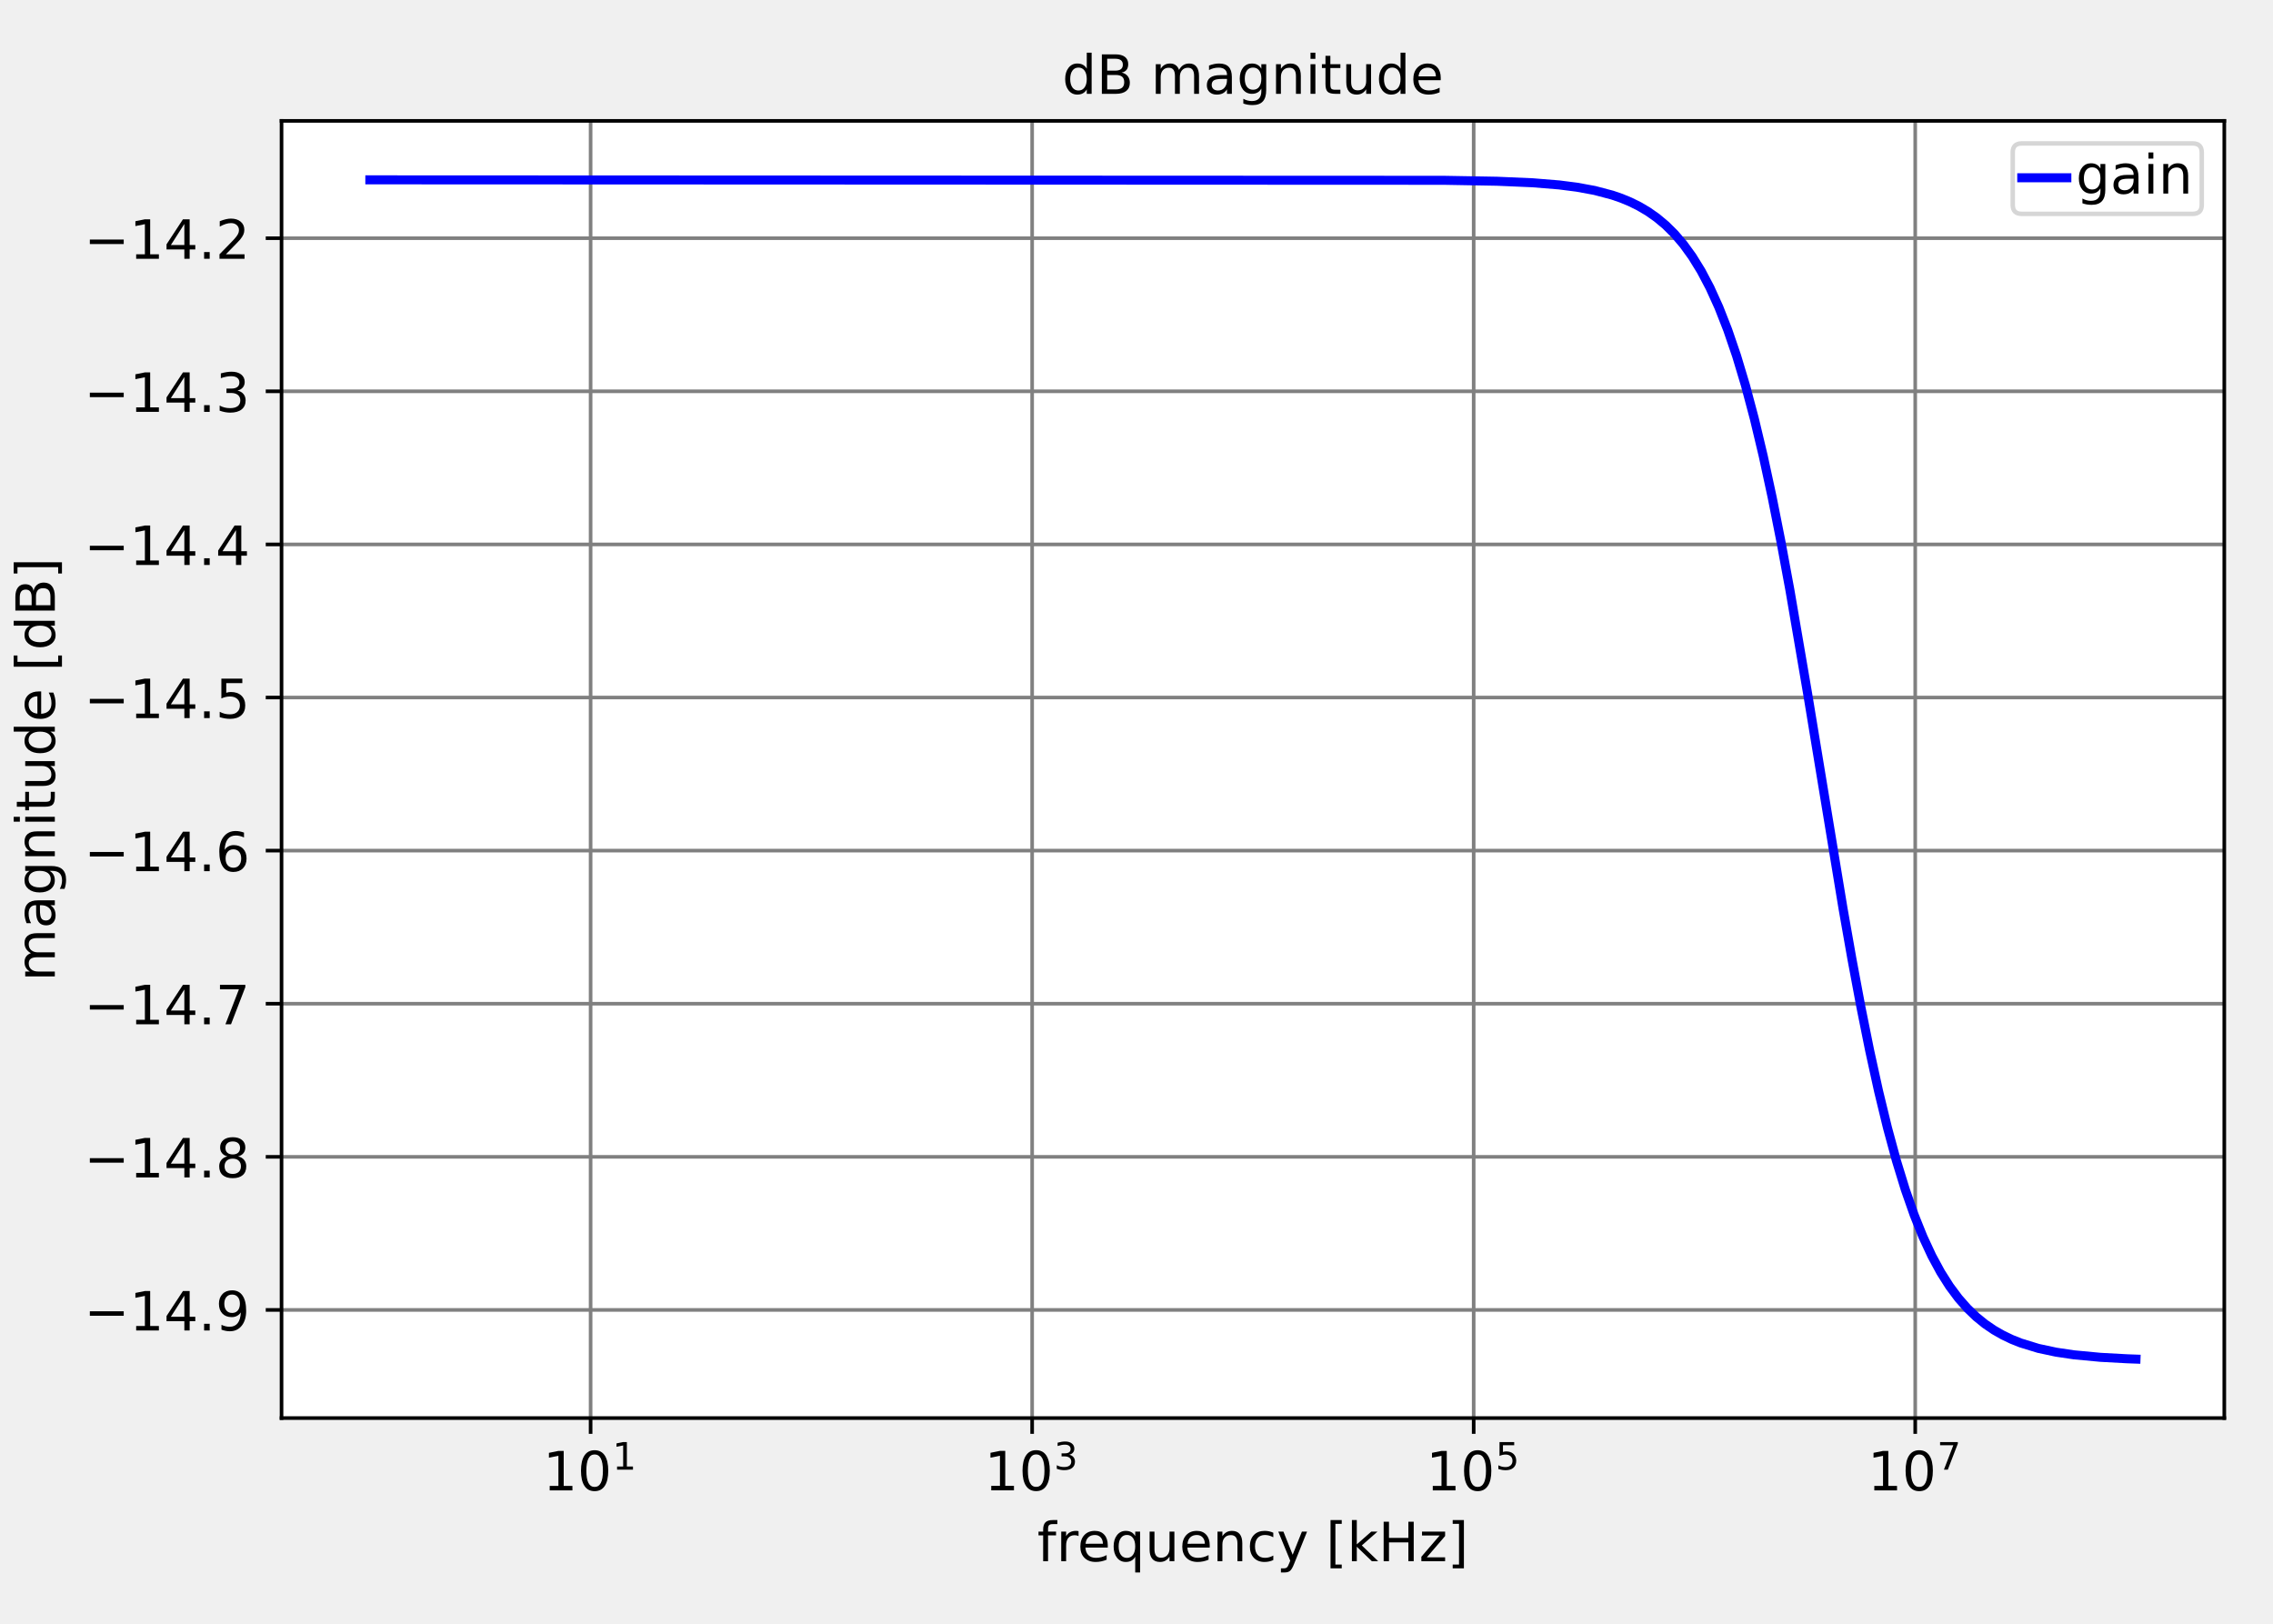
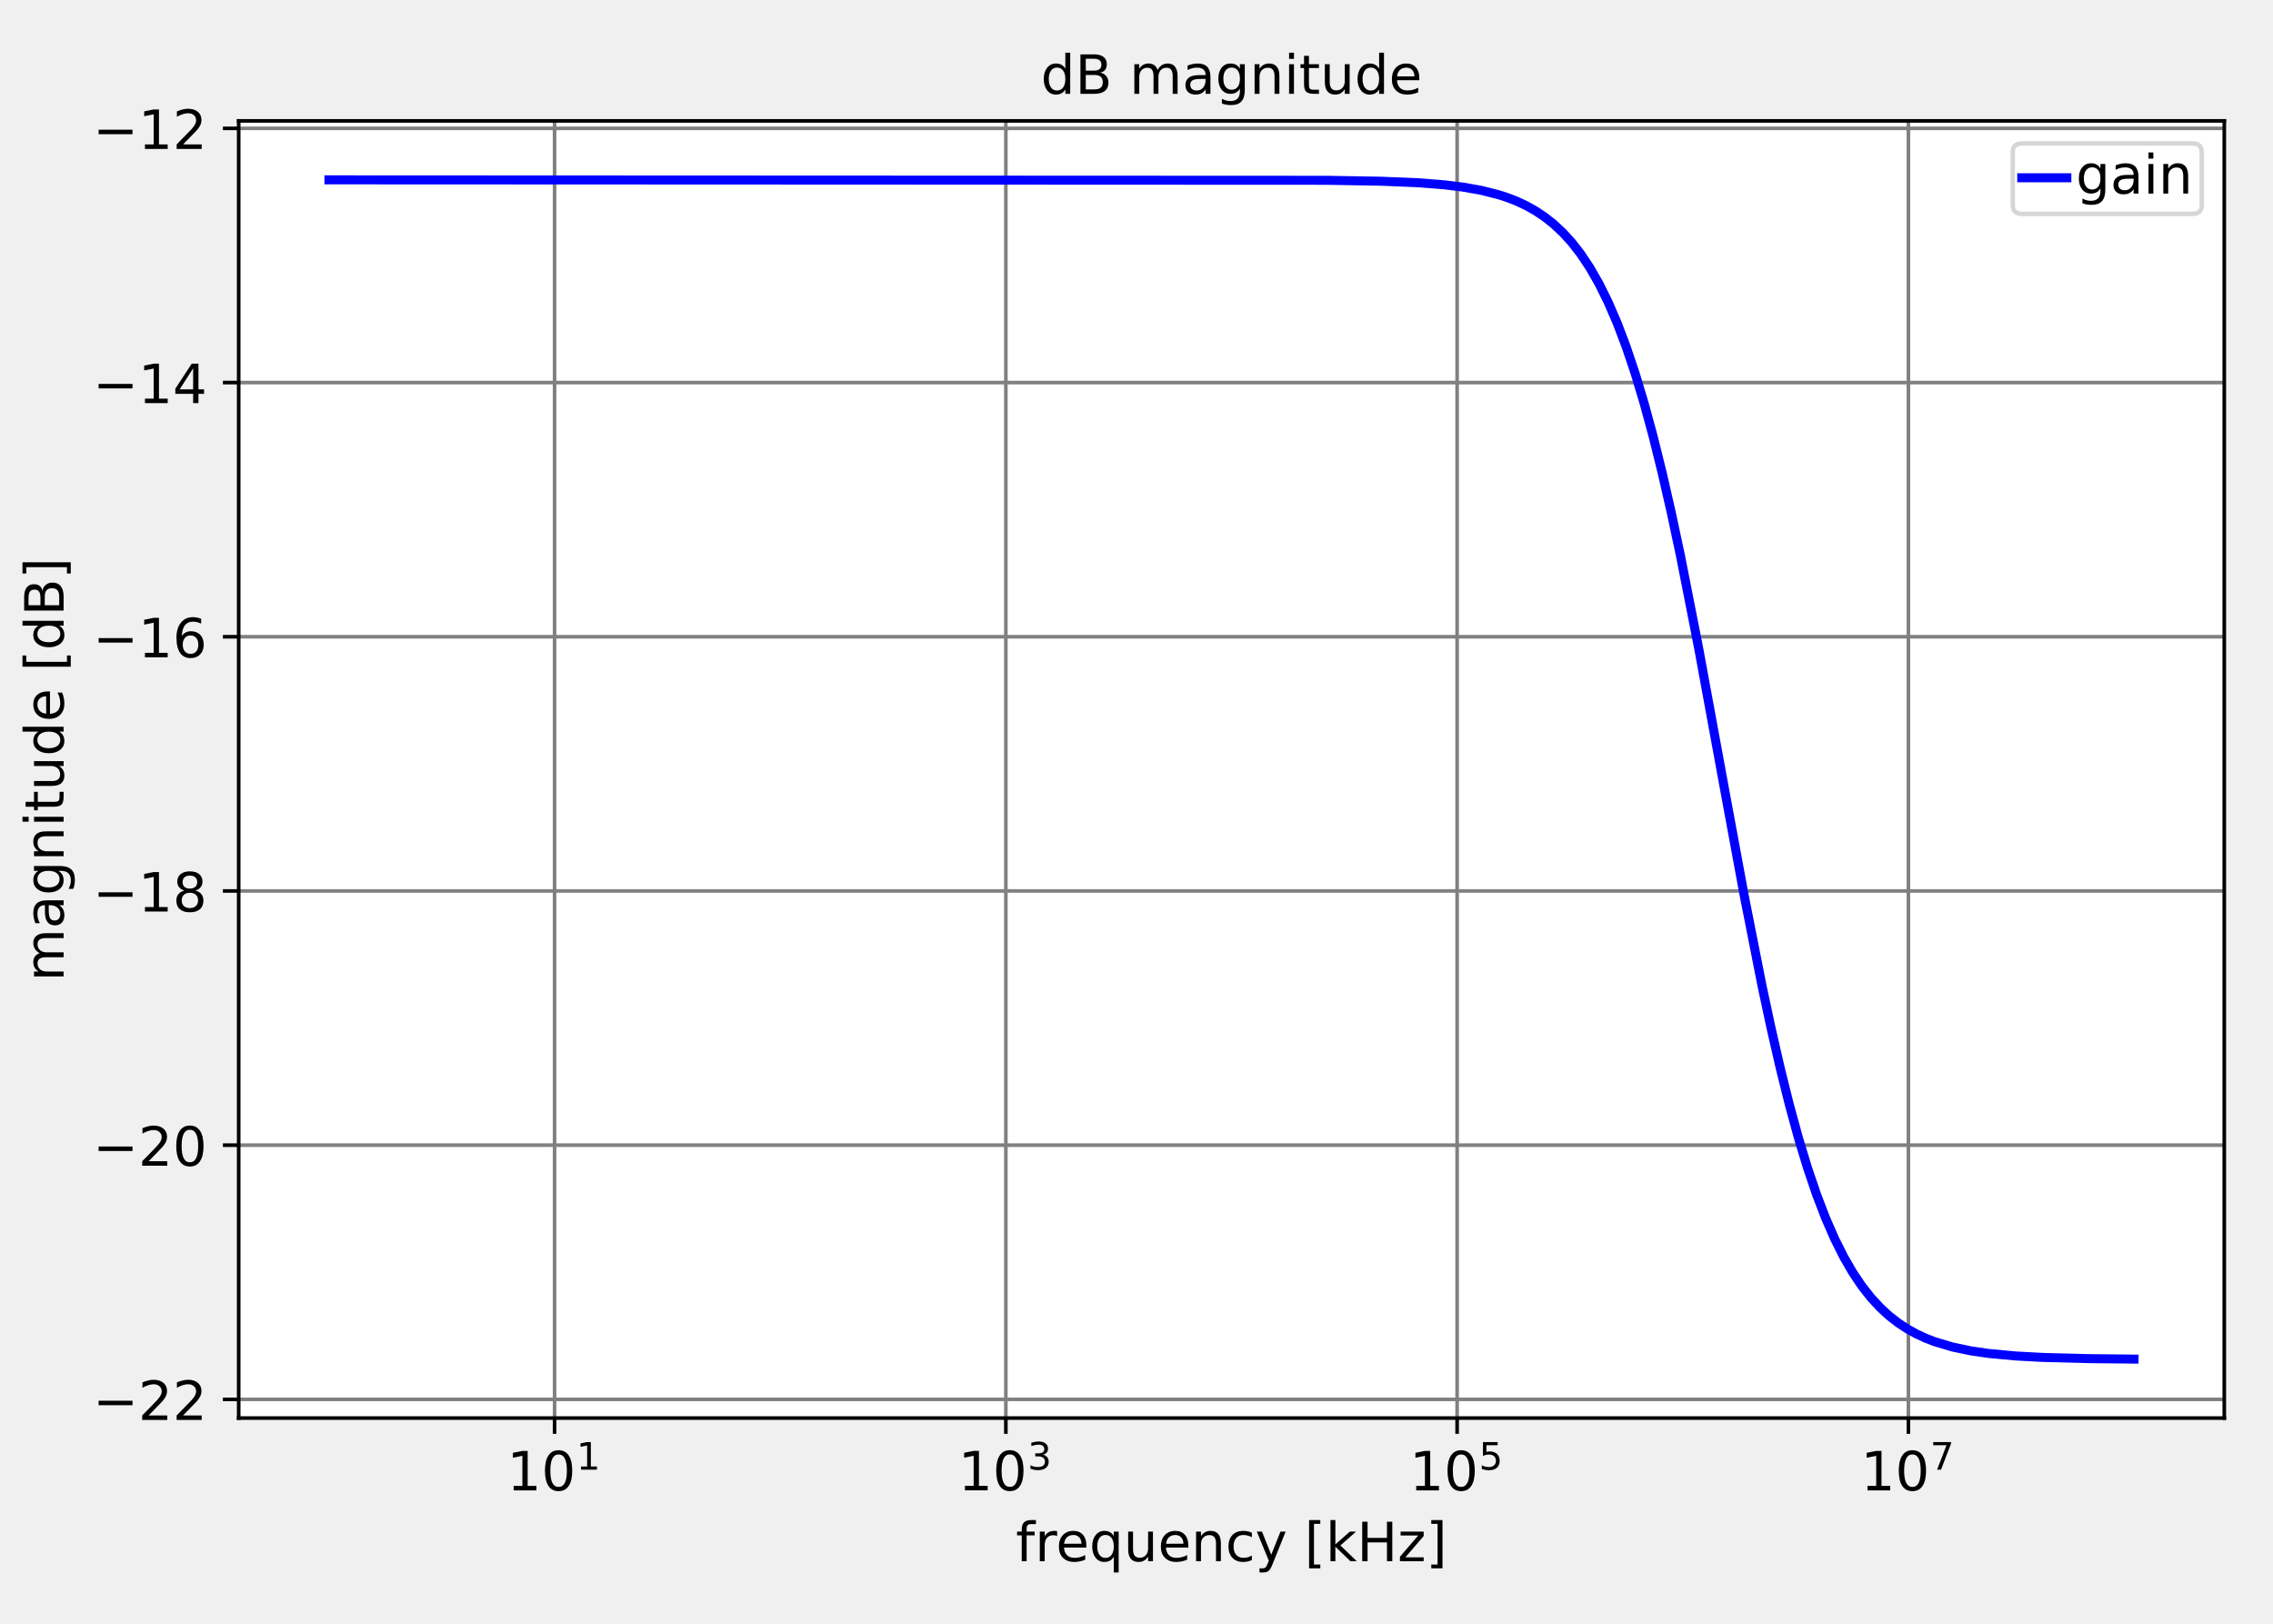
<svg xmlns="http://www.w3.org/2000/svg" xmlns:xlink="http://www.w3.org/1999/xlink" height="360pt" version="1.1" viewBox="0 0 504 360" width="504pt">
  <defs>
    <style type="text/css">*{stroke-linecap:butt;stroke-linejoin:round;}</style>
  </defs>
  <g id="figure_1">
    <g id="patch_1">
      <path d="M 0 360  L 504 360  L 504 0  L 0 0  z " style="fill:none;" />
    </g>
    <g id="axes_1">
      <g id="patch_2">
-         <path d="M 62.425 314.4  L 493.2 314.4  L 493.2 26.8  L 62.425 26.8  z " style="fill:#ffffff;" />
+         <path d="M 52.925 314.4  L 493.2 314.4  L 493.2 26.8  L 52.925 26.8  z " style="fill:#ffffff;" />
      </g>
      <g id="matplotlib.axis_1">
        <g id="xtick_1">
          <g id="line2d_1">
-             <path clip-path="url(#p00d37c9dab)" d="M 130.957 314.4  L 130.957 26.8  " style="fill:none;stroke:#808080;stroke-linecap:square;stroke-width:0.8;" />
+             <path clip-path="url(#pfba9783d07)" d="M 122.969 314.4  L 122.969 26.8  " style="fill:none;stroke:#808080;stroke-linecap:square;stroke-width:0.8;" />
          </g>
          <g id="line2d_2">
            <defs>
-               <path d="M 0 0  L 0 3.5  " id="m115a43b7ac" style="stroke:#000000;stroke-width:0.8;" />
+               <path d="M 0 0  L 0 3.5  " id="m55812a437e" style="stroke:#000000;stroke-width:0.8;" />
            </defs>
            <g>
-               <use style="stroke:#000000;stroke-width:0.8;" x="130.957" xlink:href="#m115a43b7ac" y="314.4" />
+               <use style="stroke:#000000;stroke-width:0.8;" x="122.969" xlink:href="#m55812a437e" y="314.4" />
            </g>
          </g>
          <g id="text_1">
-             <g transform="translate(120.3974 330.5181)scale(0.12 -0.12)">
+             <g transform="translate(112.4087 330.5181)scale(0.12 -0.12)">
              <defs>
                <path d="M 12.406 8.297  L 28.516 8.297  L 28.516 63.922  L 10.984 60.406  L 10.984 69.391  L 28.422 72.906  L 38.281 72.906  L 38.281 8.297  L 54.391 8.297  L 54.391 0  L 12.406 0  z " id="DejaVuSans-49" />
                <path d="M 31.781 66.406  Q 24.172 66.406 20.328 58.906  Q 16.5 51.422 16.5 36.375  Q 16.5 21.391 20.328 13.891  Q 24.172 6.391 31.781 6.391  Q 39.453 6.391 43.281 13.891  Q 47.125 21.391 47.125 36.375  Q 47.125 51.422 43.281 58.906  Q 39.453 66.406 31.781 66.406  z M 31.781 74.219  Q 44.047 74.219 50.516 64.516  Q 56.984 54.828 56.984 36.375  Q 56.984 17.969 50.516 8.266  Q 44.047 -1.422 31.781 -1.422  Q 19.531 -1.422 13.062 8.266  Q 6.594 17.969 6.594 36.375  Q 6.594 54.828 13.062 64.516  Q 19.531 74.219 31.781 74.219  z " id="DejaVuSans-48" />
              </defs>
              <use transform="translate(0 0.684375)" xlink:href="#DejaVuSans-49" />
              <use transform="translate(63.62305 0.684375)" xlink:href="#DejaVuSans-48" />
              <use transform="translate(128.2031 38.96563)scale(0.7)" xlink:href="#DejaVuSans-49" />
            </g>
          </g>
        </g>
        <g id="xtick_2">
          <g id="line2d_3">
-             <path clip-path="url(#p00d37c9dab)" d="M 228.861 314.4  L 228.861 26.8  " style="fill:none;stroke:#808080;stroke-linecap:square;stroke-width:0.8;" />
+             <path clip-path="url(#pfba9783d07)" d="M 223.031 314.4  L 223.031 26.8  " style="fill:none;stroke:#808080;stroke-linecap:square;stroke-width:0.8;" />
          </g>
          <g id="line2d_4">
            <g>
-               <use style="stroke:#000000;stroke-width:0.8;" x="228.861" xlink:href="#m115a43b7ac" y="314.4" />
+               <use style="stroke:#000000;stroke-width:0.8;" x="223.031" xlink:href="#m55812a437e" y="314.4" />
            </g>
          </g>
          <g id="text_2">
-             <g transform="translate(218.3008 330.5181)scale(0.12 -0.12)">
+             <g transform="translate(212.4712 330.5181)scale(0.12 -0.12)">
              <defs>
                <path d="M 40.578 39.312  Q 47.656 37.797 51.625 33  Q 55.609 28.219 55.609 21.188  Q 55.609 10.406 48.188 4.484  Q 40.766 -1.422 27.094 -1.422  Q 22.516 -1.422 17.656 -0.516  Q 12.797 0.391 7.625 2.203  L 7.625 11.719  Q 11.719 9.328 16.594 8.109  Q 21.484 6.891 26.812 6.891  Q 36.078 6.891 40.938 10.547  Q 45.797 14.203 45.797 21.188  Q 45.797 27.641 41.281 31.266  Q 36.766 34.906 28.719 34.906  L 20.219 34.906  L 20.219 43.016  L 29.109 43.016  Q 36.375 43.016 40.234 45.922  Q 44.094 48.828 44.094 54.297  Q 44.094 59.906 40.109 62.906  Q 36.141 65.922 28.719 65.922  Q 24.656 65.922 20.016 65.031  Q 15.375 64.156 9.812 62.312  L 9.812 71.094  Q 15.438 72.656 20.344 73.438  Q 25.25 74.219 29.594 74.219  Q 40.828 74.219 47.359 69.109  Q 53.906 64.016 53.906 55.328  Q 53.906 49.266 50.438 45.094  Q 46.969 40.922 40.578 39.312  z " id="DejaVuSans-51" />
              </defs>
              <use transform="translate(0 0.765625)" xlink:href="#DejaVuSans-49" />
              <use transform="translate(63.62305 0.765625)" xlink:href="#DejaVuSans-48" />
              <use transform="translate(128.2031 39.04688)scale(0.7)" xlink:href="#DejaVuSans-51" />
            </g>
          </g>
        </g>
        <g id="xtick_3">
          <g id="line2d_5">
-             <path clip-path="url(#p00d37c9dab)" d="M 326.764 314.4  L 326.764 26.8  " style="fill:none;stroke:#808080;stroke-linecap:square;stroke-width:0.8;" />
+             <path clip-path="url(#pfba9783d07)" d="M 323.094 314.4  L 323.094 26.8  " style="fill:none;stroke:#808080;stroke-linecap:square;stroke-width:0.8;" />
          </g>
          <g id="line2d_6">
            <g>
-               <use style="stroke:#000000;stroke-width:0.8;" x="326.764" xlink:href="#m115a43b7ac" y="314.4" />
+               <use style="stroke:#000000;stroke-width:0.8;" x="323.094" xlink:href="#m55812a437e" y="314.4" />
            </g>
          </g>
          <g id="text_3">
-             <g transform="translate(316.2042 330.5181)scale(0.12 -0.12)">
+             <g transform="translate(312.5337 330.5181)scale(0.12 -0.12)">
              <defs>
                <path d="M 10.797 72.906  L 49.516 72.906  L 49.516 64.594  L 19.828 64.594  L 19.828 46.734  Q 21.969 47.469 24.109 47.828  Q 26.266 48.188 28.422 48.188  Q 40.625 48.188 47.75 41.5  Q 54.891 34.812 54.891 23.391  Q 54.891 11.625 47.562 5.094  Q 40.234 -1.422 26.906 -1.422  Q 22.312 -1.422 17.547 -0.641  Q 12.797 0.141 7.719 1.703  L 7.719 11.625  Q 12.109 9.234 16.797 8.062  Q 21.484 6.891 26.703 6.891  Q 35.156 6.891 40.078 11.328  Q 45.016 15.766 45.016 23.391  Q 45.016 31 40.078 35.438  Q 35.156 39.891 26.703 39.891  Q 22.75 39.891 18.812 39.016  Q 14.891 38.141 10.797 36.281  z " id="DejaVuSans-53" />
              </defs>
              <use transform="translate(0 0.684375)" xlink:href="#DejaVuSans-49" />
              <use transform="translate(63.62305 0.684375)" xlink:href="#DejaVuSans-48" />
              <use transform="translate(128.2031 38.96563)scale(0.7)" xlink:href="#DejaVuSans-53" />
            </g>
          </g>
        </g>
        <g id="xtick_4">
          <g id="line2d_7">
-             <path clip-path="url(#p00d37c9dab)" d="M 424.668 314.4  L 424.668 26.8  " style="fill:none;stroke:#808080;stroke-linecap:square;stroke-width:0.8;" />
+             <path clip-path="url(#pfba9783d07)" d="M 423.156 314.4  L 423.156 26.8  " style="fill:none;stroke:#808080;stroke-linecap:square;stroke-width:0.8;" />
          </g>
          <g id="line2d_8">
            <g>
-               <use style="stroke:#000000;stroke-width:0.8;" x="424.668" xlink:href="#m115a43b7ac" y="314.4" />
+               <use style="stroke:#000000;stroke-width:0.8;" x="423.156" xlink:href="#m55812a437e" y="314.4" />
            </g>
          </g>
          <g id="text_4">
-             <g transform="translate(414.1076 330.5181)scale(0.12 -0.12)">
+             <g transform="translate(412.5962 330.5181)scale(0.12 -0.12)">
              <defs>
                <path d="M 8.203 72.906  L 55.078 72.906  L 55.078 68.703  L 28.609 0  L 18.312 0  L 43.219 64.594  L 8.203 64.594  z " id="DejaVuSans-55" />
              </defs>
              <use transform="translate(0 0.684375)" xlink:href="#DejaVuSans-49" />
              <use transform="translate(63.62305 0.684375)" xlink:href="#DejaVuSans-48" />
              <use transform="translate(128.2031 38.96563)scale(0.7)" xlink:href="#DejaVuSans-55" />
            </g>
          </g>
        </g>
        <g id="text_5">
-           <g transform="translate(229.9963 346.1319)scale(0.12 -0.12)">
+           <g transform="translate(225.2463 346.1319)scale(0.12 -0.12)">
            <defs>
              <path d="M 37.109 75.984  L 37.109 68.5  L 28.516 68.5  Q 23.688 68.5 21.797 66.547  Q 19.922 64.594 19.922 59.516  L 19.922 54.688  L 34.719 54.688  L 34.719 47.703  L 19.922 47.703  L 19.922 0  L 10.891 0  L 10.891 47.703  L 2.297 47.703  L 2.297 54.688  L 10.891 54.688  L 10.891 58.5  Q 10.891 67.625 15.141 71.797  Q 19.391 75.984 28.609 75.984  z " id="DejaVuSans-102" />
              <path d="M 41.109 46.297  Q 39.594 47.172 37.812 47.578  Q 36.031 48 33.891 48  Q 26.266 48 22.188 43.047  Q 18.109 38.094 18.109 28.812  L 18.109 0  L 9.078 0  L 9.078 54.688  L 18.109 54.688  L 18.109 46.188  Q 20.953 51.172 25.484 53.578  Q 30.031 56 36.531 56  Q 37.453 56 38.578 55.875  Q 39.703 55.766 41.062 55.516  z " id="DejaVuSans-114" />
              <path d="M 56.203 29.594  L 56.203 25.203  L 14.891 25.203  Q 15.484 15.922 20.484 11.062  Q 25.484 6.203 34.422 6.203  Q 39.594 6.203 44.453 7.469  Q 49.312 8.734 54.109 11.281  L 54.109 2.781  Q 49.266 0.734 44.188 -0.344  Q 39.109 -1.422 33.891 -1.422  Q 20.797 -1.422 13.156 6.188  Q 5.516 13.812 5.516 26.812  Q 5.516 40.234 12.766 48.109  Q 20.016 56 32.328 56  Q 43.359 56 49.781 48.891  Q 56.203 41.797 56.203 29.594  z M 47.219 32.234  Q 47.125 39.594 43.094 43.984  Q 39.062 48.391 32.422 48.391  Q 24.906 48.391 20.391 44.141  Q 15.875 39.891 15.188 32.172  z " id="DejaVuSans-101" />
              <path d="M 14.797 27.297  Q 14.797 17.391 18.875 11.75  Q 22.953 6.109 30.078 6.109  Q 37.203 6.109 41.297 11.75  Q 45.406 17.391 45.406 27.297  Q 45.406 37.203 41.297 42.844  Q 37.203 48.484 30.078 48.484  Q 22.953 48.484 18.875 42.844  Q 14.797 37.203 14.797 27.297  z M 45.406 8.203  Q 42.578 3.328 38.25 0.953  Q 33.938 -1.422 27.875 -1.422  Q 17.969 -1.422 11.734 6.484  Q 5.516 14.406 5.516 27.297  Q 5.516 40.188 11.734 48.094  Q 17.969 56 27.875 56  Q 33.938 56 38.25 53.625  Q 42.578 51.266 45.406 46.391  L 45.406 54.688  L 54.391 54.688  L 54.391 -20.797  L 45.406 -20.797  z " id="DejaVuSans-113" />
              <path d="M 8.5 21.578  L 8.5 54.688  L 17.484 54.688  L 17.484 21.922  Q 17.484 14.156 20.5 10.266  Q 23.531 6.391 29.594 6.391  Q 36.859 6.391 41.078 11.031  Q 45.312 15.672 45.312 23.688  L 45.312 54.688  L 54.297 54.688  L 54.297 0  L 45.312 0  L 45.312 8.406  Q 42.047 3.422 37.719 1  Q 33.406 -1.422 27.688 -1.422  Q 18.266 -1.422 13.375 4.438  Q 8.5 10.297 8.5 21.578  z M 31.109 56  z " id="DejaVuSans-117" />
              <path d="M 54.891 33.016  L 54.891 0  L 45.906 0  L 45.906 32.719  Q 45.906 40.484 42.875 44.328  Q 39.844 48.188 33.797 48.188  Q 26.516 48.188 22.312 43.547  Q 18.109 38.922 18.109 30.906  L 18.109 0  L 9.078 0  L 9.078 54.688  L 18.109 54.688  L 18.109 46.188  Q 21.344 51.125 25.703 53.562  Q 30.078 56 35.797 56  Q 45.219 56 50.047 50.172  Q 54.891 44.344 54.891 33.016  z " id="DejaVuSans-110" />
              <path d="M 48.781 52.594  L 48.781 44.188  Q 44.969 46.297 41.141 47.344  Q 37.312 48.391 33.406 48.391  Q 24.656 48.391 19.812 42.844  Q 14.984 37.312 14.984 27.297  Q 14.984 17.281 19.812 11.734  Q 24.656 6.203 33.406 6.203  Q 37.312 6.203 41.141 7.25  Q 44.969 8.297 48.781 10.406  L 48.781 2.094  Q 45.016 0.344 40.984 -0.531  Q 36.969 -1.422 32.422 -1.422  Q 20.062 -1.422 12.781 6.344  Q 5.516 14.109 5.516 27.297  Q 5.516 40.672 12.859 48.328  Q 20.219 56 33.016 56  Q 37.156 56 41.109 55.141  Q 45.062 54.297 48.781 52.594  z " id="DejaVuSans-99" />
              <path d="M 32.172 -5.078  Q 28.375 -14.844 24.75 -17.812  Q 21.141 -20.797 15.094 -20.797  L 7.906 -20.797  L 7.906 -13.281  L 13.188 -13.281  Q 16.891 -13.281 18.938 -11.516  Q 21 -9.766 23.484 -3.219  L 25.094 0.875  L 2.984 54.688  L 12.5 54.688  L 29.594 11.922  L 46.688 54.688  L 56.203 54.688  z " id="DejaVuSans-121" />
              <path id="DejaVuSans-32" />
              <path d="M 8.594 75.984  L 29.297 75.984  L 29.297 69  L 17.578 69  L 17.578 -6.203  L 29.297 -6.203  L 29.297 -13.188  L 8.594 -13.188  z " id="DejaVuSans-91" />
              <path d="M 9.078 75.984  L 18.109 75.984  L 18.109 31.109  L 44.922 54.688  L 56.391 54.688  L 27.391 29.109  L 57.625 0  L 45.906 0  L 18.109 26.703  L 18.109 0  L 9.078 0  z " id="DejaVuSans-107" />
              <path d="M 9.812 72.906  L 19.672 72.906  L 19.672 43.016  L 55.516 43.016  L 55.516 72.906  L 65.375 72.906  L 65.375 0  L 55.516 0  L 55.516 34.719  L 19.672 34.719  L 19.672 0  L 9.812 0  z " id="DejaVuSans-72" />
              <path d="M 5.516 54.688  L 48.188 54.688  L 48.188 46.484  L 14.406 7.172  L 48.188 7.172  L 48.188 0  L 4.297 0  L 4.297 8.203  L 38.094 47.516  L 5.516 47.516  z " id="DejaVuSans-122" />
              <path d="M 30.422 75.984  L 30.422 -13.188  L 9.719 -13.188  L 9.719 -6.203  L 21.391 -6.203  L 21.391 69  L 9.719 69  L 9.719 75.984  z " id="DejaVuSans-93" />
            </defs>
            <use xlink:href="#DejaVuSans-102" />
            <use x="35.205" xlink:href="#DejaVuSans-114" />
            <use x="74.068" xlink:href="#DejaVuSans-101" />
            <use x="135.592" xlink:href="#DejaVuSans-113" />
            <use x="199.068" xlink:href="#DejaVuSans-117" />
            <use x="262.447" xlink:href="#DejaVuSans-101" />
            <use x="323.971" xlink:href="#DejaVuSans-110" />
            <use x="387.35" xlink:href="#DejaVuSans-99" />
            <use x="442.33" xlink:href="#DejaVuSans-121" />
            <use x="501.51" xlink:href="#DejaVuSans-32" />
            <use x="533.297" xlink:href="#DejaVuSans-91" />
            <use x="572.311" xlink:href="#DejaVuSans-107" />
            <use x="630.221" xlink:href="#DejaVuSans-72" />
            <use x="705.416" xlink:href="#DejaVuSans-122" />
            <use x="757.906" xlink:href="#DejaVuSans-93" />
          </g>
        </g>
      </g>
      <g id="matplotlib.axis_2">
        <g id="ytick_1">
          <g id="line2d_9">
-             <path clip-path="url(#p00d37c9dab)" d="M 62.425 290.425  L 493.2 290.425  " style="fill:none;stroke:#808080;stroke-linecap:square;stroke-width:0.8;" />
+             <path clip-path="url(#pfba9783d07)" d="M 52.925 310.254  L 493.2 310.254  " style="fill:none;stroke:#808080;stroke-linecap:square;stroke-width:0.8;" />
          </g>
          <g id="line2d_10">
            <defs>
-               <path d="M 0 0  L -3.5 0  " id="mbf0497d311" style="stroke:#000000;stroke-width:0.8;" />
+               <path d="M 0 0  L -3.5 0  " id="m5ea5824654" style="stroke:#000000;stroke-width:0.8;" />
            </defs>
            <g>
-               <use style="stroke:#000000;stroke-width:0.8;" x="62.425" xlink:href="#mbf0497d311" y="290.425" />
+               <use style="stroke:#000000;stroke-width:0.8;" x="52.925" xlink:href="#m5ea5824654" y="310.254" />
            </g>
          </g>
          <g id="text_6">
-             <g transform="translate(18.65063 294.9844)scale(0.12 -0.12)">
+             <g transform="translate(20.59937 314.8134)scale(0.12 -0.12)">
              <defs>
                <path d="M 10.594 35.5  L 73.188 35.5  L 73.188 27.203  L 10.594 27.203  z " id="DejaVuSans-8722" />
+                 <path d="M 19.188 8.297  L 53.609 8.297  L 53.609 0  L 7.328 0  L 7.328 8.297  Q 12.938 14.109 22.625 23.891  Q 32.328 33.688 34.812 36.531  Q 39.547 41.844 41.422 45.531  Q 43.312 49.219 43.312 52.781  Q 43.312 58.594 39.234 62.25  Q 35.156 65.922 28.609 65.922  Q 23.969 65.922 18.812 64.312  Q 13.672 62.703 7.812 59.422  L 7.812 69.391  Q 13.766 71.781 18.938 73  Q 24.125 74.219 28.422 74.219  Q 39.75 74.219 46.484 68.547  Q 53.219 62.891 53.219 53.422  Q 53.219 48.922 51.531 44.891  Q 49.859 40.875 45.406 35.406  Q 44.188 33.984 37.641 27.219  Q 31.109 20.453 19.188 8.297  z " id="DejaVuSans-50" />
+               </defs>
+               <use xlink:href="#DejaVuSans-8722" />
+               <use x="83.789" xlink:href="#DejaVuSans-50" />
+               <use x="147.412" xlink:href="#DejaVuSans-50" />
+             </g>
+           </g>
+         </g>
+         <g id="ytick_2">
+           <g id="line2d_11">
+             <path clip-path="url(#pfba9783d07)" d="M 52.925 253.895  L 493.2 253.895  " style="fill:none;stroke:#808080;stroke-linecap:square;stroke-width:0.8;" />
+           </g>
+           <g id="line2d_12">
+             <g>
+               <use style="stroke:#000000;stroke-width:0.8;" x="52.925" xlink:href="#m5ea5824654" y="253.895" />
+             </g>
+           </g>
+           <g id="text_7">
+             <g transform="translate(20.59937 258.454)scale(0.12 -0.12)">
+               <use xlink:href="#DejaVuSans-8722" />
+               <use x="83.789" xlink:href="#DejaVuSans-50" />
+               <use x="147.412" xlink:href="#DejaVuSans-48" />
+             </g>
+           </g>
+         </g>
+         <g id="ytick_3">
+           <g id="line2d_13">
+             <path clip-path="url(#pfba9783d07)" d="M 52.925 197.536  L 493.2 197.536  " style="fill:none;stroke:#808080;stroke-linecap:square;stroke-width:0.8;" />
+           </g>
+           <g id="line2d_14">
+             <g>
+               <use style="stroke:#000000;stroke-width:0.8;" x="52.925" xlink:href="#m5ea5824654" y="197.536" />
+             </g>
+           </g>
+           <g id="text_8">
+             <g transform="translate(20.59937 202.0946)scale(0.12 -0.12)">
+               <defs>
+                 <path d="M 31.781 34.625  Q 24.75 34.625 20.719 30.859  Q 16.703 27.094 16.703 20.516  Q 16.703 13.922 20.719 10.156  Q 24.75 6.391 31.781 6.391  Q 38.812 6.391 42.859 10.172  Q 46.922 13.969 46.922 20.516  Q 46.922 27.094 42.891 30.859  Q 38.875 34.625 31.781 34.625  z M 21.922 38.812  Q 15.578 40.375 12.031 44.719  Q 8.5 49.078 8.5 55.328  Q 8.5 64.062 14.719 69.141  Q 20.953 74.219 31.781 74.219  Q 42.672 74.219 48.875 69.141  Q 55.078 64.062 55.078 55.328  Q 55.078 49.078 51.531 44.719  Q 48 40.375 41.703 38.812  Q 48.828 37.156 52.797 32.312  Q 56.781 27.484 56.781 20.516  Q 56.781 9.906 50.312 4.234  Q 43.844 -1.422 31.781 -1.422  Q 19.734 -1.422 13.25 4.234  Q 6.781 9.906 6.781 20.516  Q 6.781 27.484 10.781 32.312  Q 14.797 37.156 21.922 38.812  z M 18.312 54.391  Q 18.312 48.734 21.844 45.562  Q 25.391 42.391 31.781 42.391  Q 38.141 42.391 41.719 45.562  Q 45.312 48.734 45.312 54.391  Q 45.312 60.062 41.719 63.234  Q 38.141 66.406 31.781 66.406  Q 25.391 66.406 21.844 63.234  Q 18.312 60.062 18.312 54.391  z " id="DejaVuSans-56" />
+               </defs>
+               <use xlink:href="#DejaVuSans-8722" />
+               <use x="83.789" xlink:href="#DejaVuSans-49" />
+               <use x="147.412" xlink:href="#DejaVuSans-56" />
+             </g>
+           </g>
+         </g>
+         <g id="ytick_4">
+           <g id="line2d_15">
+             <path clip-path="url(#pfba9783d07)" d="M 52.925 141.176  L 493.2 141.176  " style="fill:none;stroke:#808080;stroke-linecap:square;stroke-width:0.8;" />
+           </g>
+           <g id="line2d_16">
+             <g>
+               <use style="stroke:#000000;stroke-width:0.8;" x="52.925" xlink:href="#m5ea5824654" y="141.176" />
+             </g>
+           </g>
+           <g id="text_9">
+             <g transform="translate(20.59937 145.7352)scale(0.12 -0.12)">
+               <defs>
+                 <path d="M 33.016 40.375  Q 26.375 40.375 22.484 35.828  Q 18.609 31.297 18.609 23.391  Q 18.609 15.531 22.484 10.953  Q 26.375 6.391 33.016 6.391  Q 39.656 6.391 43.531 10.953  Q 47.406 15.531 47.406 23.391  Q 47.406 31.297 43.531 35.828  Q 39.656 40.375 33.016 40.375  z M 52.594 71.297  L 52.594 62.312  Q 48.875 64.062 45.094 64.984  Q 41.312 65.922 37.594 65.922  Q 27.828 65.922 22.672 59.328  Q 17.531 52.734 16.797 39.406  Q 19.672 43.656 24.016 45.922  Q 28.375 48.188 33.594 48.188  Q 44.578 48.188 50.953 41.516  Q 57.328 34.859 57.328 23.391  Q 57.328 12.156 50.688 5.359  Q 44.047 -1.422 33.016 -1.422  Q 20.359 -1.422 13.672 8.266  Q 6.984 17.969 6.984 36.375  Q 6.984 53.656 15.188 63.938  Q 23.391 74.219 37.203 74.219  Q 40.922 74.219 44.703 73.484  Q 48.484 72.75 52.594 71.297  z " id="DejaVuSans-54" />
+               </defs>
+               <use xlink:href="#DejaVuSans-8722" />
+               <use x="83.789" xlink:href="#DejaVuSans-49" />
+               <use x="147.412" xlink:href="#DejaVuSans-54" />
+             </g>
+           </g>
+         </g>
+         <g id="ytick_5">
+           <g id="line2d_17">
+             <path clip-path="url(#pfba9783d07)" d="M 52.925 84.817  L 493.2 84.817  " style="fill:none;stroke:#808080;stroke-linecap:square;stroke-width:0.8;" />
+           </g>
+           <g id="line2d_18">
+             <g>
+               <use style="stroke:#000000;stroke-width:0.8;" x="52.925" xlink:href="#m5ea5824654" y="84.817" />
+             </g>
+           </g>
+           <g id="text_10">
+             <g transform="translate(20.59937 89.37575)scale(0.12 -0.12)">
+               <defs>
                <path d="M 37.797 64.312  L 12.891 25.391  L 37.797 25.391  z M 35.203 72.906  L 47.609 72.906  L 47.609 25.391  L 58.016 25.391  L 58.016 17.188  L 47.609 17.188  L 47.609 0  L 37.797 0  L 37.797 17.188  L 4.891 17.188  L 4.891 26.703  z " id="DejaVuSans-52" />
-                 <path d="M 10.688 12.406  L 21 12.406  L 21 0  L 10.688 0  z " id="DejaVuSans-46" />
-                 <path d="M 10.984 1.516  L 10.984 10.5  Q 14.703 8.734 18.5 7.812  Q 22.312 6.891 25.984 6.891  Q 35.75 6.891 40.891 13.453  Q 46.047 20.016 46.781 33.406  Q 43.953 29.203 39.594 26.953  Q 35.25 24.703 29.984 24.703  Q 19.047 24.703 12.672 31.312  Q 6.297 37.938 6.297 49.422  Q 6.297 60.641 12.938 67.422  Q 19.578 74.219 30.609 74.219  Q 43.266 74.219 49.922 64.516  Q 56.594 54.828 56.594 36.375  Q 56.594 19.141 48.406 8.859  Q 40.234 -1.422 26.422 -1.422  Q 22.703 -1.422 18.891 -0.688  Q 15.094 0.047 10.984 1.516  z M 30.609 32.422  Q 37.25 32.422 41.125 36.953  Q 45.016 41.5 45.016 49.422  Q 45.016 57.281 41.125 61.844  Q 37.25 66.406 30.609 66.406  Q 23.969 66.406 20.094 61.844  Q 16.219 57.281 16.219 49.422  Q 16.219 41.5 20.094 36.953  Q 23.969 32.422 30.609 32.422  z " id="DejaVuSans-57" />
              </defs>
              <use xlink:href="#DejaVuSans-8722" />
              <use x="83.789" xlink:href="#DejaVuSans-49" />
              <use x="147.412" xlink:href="#DejaVuSans-52" />
-               <use x="211.035" xlink:href="#DejaVuSans-46" />
-               <use x="242.822" xlink:href="#DejaVuSans-57" />
-             </g>
-           </g>
-         </g>
-         <g id="ytick_2">
-           <g id="line2d_11">
-             <path clip-path="url(#p00d37c9dab)" d="M 62.425 256.481  L 493.2 256.481  " style="fill:none;stroke:#808080;stroke-linecap:square;stroke-width:0.8;" />
-           </g>
-           <g id="line2d_12">
-             <g>
-               <use style="stroke:#000000;stroke-width:0.8;" x="62.425" xlink:href="#mbf0497d311" y="256.481" />
-             </g>
-           </g>
-           <g id="text_7">
-             <g transform="translate(18.65063 261.0397)scale(0.12 -0.12)">
-               <defs>
-                 <path d="M 31.781 34.625  Q 24.75 34.625 20.719 30.859  Q 16.703 27.094 16.703 20.516  Q 16.703 13.922 20.719 10.156  Q 24.75 6.391 31.781 6.391  Q 38.812 6.391 42.859 10.172  Q 46.922 13.969 46.922 20.516  Q 46.922 27.094 42.891 30.859  Q 38.875 34.625 31.781 34.625  z M 21.922 38.812  Q 15.578 40.375 12.031 44.719  Q 8.5 49.078 8.5 55.328  Q 8.5 64.062 14.719 69.141  Q 20.953 74.219 31.781 74.219  Q 42.672 74.219 48.875 69.141  Q 55.078 64.062 55.078 55.328  Q 55.078 49.078 51.531 44.719  Q 48 40.375 41.703 38.812  Q 48.828 37.156 52.797 32.312  Q 56.781 27.484 56.781 20.516  Q 56.781 9.906 50.312 4.234  Q 43.844 -1.422 31.781 -1.422  Q 19.734 -1.422 13.25 4.234  Q 6.781 9.906 6.781 20.516  Q 6.781 27.484 10.781 32.312  Q 14.797 37.156 21.922 38.812  z M 18.312 54.391  Q 18.312 48.734 21.844 45.562  Q 25.391 42.391 31.781 42.391  Q 38.141 42.391 41.719 45.562  Q 45.312 48.734 45.312 54.391  Q 45.312 60.062 41.719 63.234  Q 38.141 66.406 31.781 66.406  Q 25.391 66.406 21.844 63.234  Q 18.312 60.062 18.312 54.391  z " id="DejaVuSans-56" />
-               </defs>
-               <use xlink:href="#DejaVuSans-8722" />
-               <use x="83.789" xlink:href="#DejaVuSans-49" />
-               <use x="147.412" xlink:href="#DejaVuSans-52" />
-               <use x="211.035" xlink:href="#DejaVuSans-46" />
-               <use x="242.822" xlink:href="#DejaVuSans-56" />
-             </g>
-           </g>
-         </g>
-         <g id="ytick_3">
-           <g id="line2d_13">
-             <path clip-path="url(#p00d37c9dab)" d="M 62.425 222.536  L 493.2 222.536  " style="fill:none;stroke:#808080;stroke-linecap:square;stroke-width:0.8;" />
-           </g>
-           <g id="line2d_14">
-             <g>
-               <use style="stroke:#000000;stroke-width:0.8;" x="62.425" xlink:href="#mbf0497d311" y="222.536" />
-             </g>
-           </g>
-           <g id="text_8">
-             <g transform="translate(18.65063 227.0949)scale(0.12 -0.12)">
-               <use xlink:href="#DejaVuSans-8722" />
-               <use x="83.789" xlink:href="#DejaVuSans-49" />
-               <use x="147.412" xlink:href="#DejaVuSans-52" />
-               <use x="211.035" xlink:href="#DejaVuSans-46" />
-               <use x="242.822" xlink:href="#DejaVuSans-55" />
-             </g>
-           </g>
-         </g>
-         <g id="ytick_4">
-           <g id="line2d_15">
-             <path clip-path="url(#p00d37c9dab)" d="M 62.425 188.591  L 493.2 188.591  " style="fill:none;stroke:#808080;stroke-linecap:square;stroke-width:0.8;" />
-           </g>
-           <g id="line2d_16">
-             <g>
-               <use style="stroke:#000000;stroke-width:0.8;" x="62.425" xlink:href="#mbf0497d311" y="188.591" />
-             </g>
-           </g>
-           <g id="text_9">
-             <g transform="translate(18.65063 193.1502)scale(0.12 -0.12)">
-               <defs>
-                 <path d="M 33.016 40.375  Q 26.375 40.375 22.484 35.828  Q 18.609 31.297 18.609 23.391  Q 18.609 15.531 22.484 10.953  Q 26.375 6.391 33.016 6.391  Q 39.656 6.391 43.531 10.953  Q 47.406 15.531 47.406 23.391  Q 47.406 31.297 43.531 35.828  Q 39.656 40.375 33.016 40.375  z M 52.594 71.297  L 52.594 62.312  Q 48.875 64.062 45.094 64.984  Q 41.312 65.922 37.594 65.922  Q 27.828 65.922 22.672 59.328  Q 17.531 52.734 16.797 39.406  Q 19.672 43.656 24.016 45.922  Q 28.375 48.188 33.594 48.188  Q 44.578 48.188 50.953 41.516  Q 57.328 34.859 57.328 23.391  Q 57.328 12.156 50.688 5.359  Q 44.047 -1.422 33.016 -1.422  Q 20.359 -1.422 13.672 8.266  Q 6.984 17.969 6.984 36.375  Q 6.984 53.656 15.188 63.938  Q 23.391 74.219 37.203 74.219  Q 40.922 74.219 44.703 73.484  Q 48.484 72.75 52.594 71.297  z " id="DejaVuSans-54" />
-               </defs>
-               <use xlink:href="#DejaVuSans-8722" />
-               <use x="83.789" xlink:href="#DejaVuSans-49" />
-               <use x="147.412" xlink:href="#DejaVuSans-52" />
-               <use x="211.035" xlink:href="#DejaVuSans-46" />
-               <use x="242.822" xlink:href="#DejaVuSans-54" />
-             </g>
-           </g>
-         </g>
-         <g id="ytick_5">
-           <g id="line2d_17">
-             <path clip-path="url(#p00d37c9dab)" d="M 62.425 154.646  L 493.2 154.646  " style="fill:none;stroke:#808080;stroke-linecap:square;stroke-width:0.8;" />
-           </g>
-           <g id="line2d_18">
-             <g>
-               <use style="stroke:#000000;stroke-width:0.8;" x="62.425" xlink:href="#mbf0497d311" y="154.646" />
-             </g>
-           </g>
-           <g id="text_10">
-             <g transform="translate(18.65063 159.2054)scale(0.12 -0.12)">
-               <use xlink:href="#DejaVuSans-8722" />
-               <use x="83.789" xlink:href="#DejaVuSans-49" />
-               <use x="147.412" xlink:href="#DejaVuSans-52" />
-               <use x="211.035" xlink:href="#DejaVuSans-46" />
-               <use x="242.822" xlink:href="#DejaVuSans-53" />
            </g>
          </g>
        </g>
        <g id="ytick_6">
          <g id="line2d_19">
-             <path clip-path="url(#p00d37c9dab)" d="M 62.425 120.702  L 493.2 120.702  " style="fill:none;stroke:#808080;stroke-linecap:square;stroke-width:0.8;" />
+             <path clip-path="url(#pfba9783d07)" d="M 52.925 28.457  L 493.2 28.457  " style="fill:none;stroke:#808080;stroke-linecap:square;stroke-width:0.8;" />
          </g>
          <g id="line2d_20">
            <g>
-               <use style="stroke:#000000;stroke-width:0.8;" x="62.425" xlink:href="#mbf0497d311" y="120.702" />
+               <use style="stroke:#000000;stroke-width:0.8;" x="52.925" xlink:href="#m5ea5824654" y="28.457" />
            </g>
          </g>
          <g id="text_11">
-             <g transform="translate(18.65063 125.2606)scale(0.12 -0.12)">
+             <g transform="translate(20.59937 33.01633)scale(0.12 -0.12)">
              <use xlink:href="#DejaVuSans-8722" />
              <use x="83.789" xlink:href="#DejaVuSans-49" />
-               <use x="147.412" xlink:href="#DejaVuSans-52" />
-               <use x="211.035" xlink:href="#DejaVuSans-46" />
-               <use x="242.822" xlink:href="#DejaVuSans-52" />
-             </g>
-           </g>
-         </g>
-         <g id="ytick_7">
-           <g id="line2d_21">
-             <path clip-path="url(#p00d37c9dab)" d="M 62.425 86.757  L 493.2 86.757  " style="fill:none;stroke:#808080;stroke-linecap:square;stroke-width:0.8;" />
-           </g>
-           <g id="line2d_22">
-             <g>
-               <use style="stroke:#000000;stroke-width:0.8;" x="62.425" xlink:href="#mbf0497d311" y="86.757" />
-             </g>
-           </g>
-           <g id="text_12">
-             <g transform="translate(18.65063 91.31587)scale(0.12 -0.12)">
-               <use xlink:href="#DejaVuSans-8722" />
-               <use x="83.789" xlink:href="#DejaVuSans-49" />
-               <use x="147.412" xlink:href="#DejaVuSans-52" />
-               <use x="211.035" xlink:href="#DejaVuSans-46" />
-               <use x="242.822" xlink:href="#DejaVuSans-51" />
-             </g>
-           </g>
-         </g>
-         <g id="ytick_8">
-           <g id="line2d_23">
-             <path clip-path="url(#p00d37c9dab)" d="M 62.425 52.812  L 493.2 52.812  " style="fill:none;stroke:#808080;stroke-linecap:square;stroke-width:0.8;" />
-           </g>
-           <g id="line2d_24">
-             <g>
-               <use style="stroke:#000000;stroke-width:0.8;" x="62.425" xlink:href="#mbf0497d311" y="52.812" />
-             </g>
-           </g>
-           <g id="text_13">
-             <g transform="translate(18.65063 57.37111)scale(0.12 -0.12)">
-               <defs>
-                 <path d="M 19.188 8.297  L 53.609 8.297  L 53.609 0  L 7.328 0  L 7.328 8.297  Q 12.938 14.109 22.625 23.891  Q 32.328 33.688 34.812 36.531  Q 39.547 41.844 41.422 45.531  Q 43.312 49.219 43.312 52.781  Q 43.312 58.594 39.234 62.25  Q 35.156 65.922 28.609 65.922  Q 23.969 65.922 18.812 64.312  Q 13.672 62.703 7.812 59.422  L 7.812 69.391  Q 13.766 71.781 18.938 73  Q 24.125 74.219 28.422 74.219  Q 39.75 74.219 46.484 68.547  Q 53.219 62.891 53.219 53.422  Q 53.219 48.922 51.531 44.891  Q 49.859 40.875 45.406 35.406  Q 44.188 33.984 37.641 27.219  Q 31.109 20.453 19.188 8.297  z " id="DejaVuSans-50" />
-               </defs>
-               <use xlink:href="#DejaVuSans-8722" />
-               <use x="83.789" xlink:href="#DejaVuSans-49" />
-               <use x="147.412" xlink:href="#DejaVuSans-52" />
-               <use x="211.035" xlink:href="#DejaVuSans-46" />
-               <use x="242.822" xlink:href="#DejaVuSans-50" />
-             </g>
-           </g>
-         </g>
-         <g id="text_14">
-           <g transform="translate(12.155 217.5697)rotate(-90)scale(0.12 -0.12)">
+               <use x="147.412" xlink:href="#DejaVuSans-50" />
+             </g>
+           </g>
+         </g>
+         <g id="text_12">
+           <g transform="translate(14.10375 217.5697)rotate(-90)scale(0.12 -0.12)">
            <defs>
              <path d="M 52 44.188  Q 55.375 50.25 60.062 53.125  Q 64.75 56 71.094 56  Q 79.641 56 84.281 50.016  Q 88.922 44.047 88.922 33.016  L 88.922 0  L 79.891 0  L 79.891 32.719  Q 79.891 40.578 77.094 44.375  Q 74.312 48.188 68.609 48.188  Q 61.625 48.188 57.562 43.547  Q 53.516 38.922 53.516 30.906  L 53.516 0  L 44.484 0  L 44.484 32.719  Q 44.484 40.625 41.703 44.406  Q 38.922 48.188 33.109 48.188  Q 26.219 48.188 22.156 43.531  Q 18.109 38.875 18.109 30.906  L 18.109 0  L 9.078 0  L 9.078 54.688  L 18.109 54.688  L 18.109 46.188  Q 21.188 51.219 25.484 53.609  Q 29.781 56 35.688 56  Q 41.656 56 45.828 52.969  Q 50 49.953 52 44.188  z " id="DejaVuSans-109" />
              <path d="M 34.281 27.484  Q 23.391 27.484 19.188 25  Q 14.984 22.516 14.984 16.5  Q 14.984 11.719 18.141 8.906  Q 21.297 6.109 26.703 6.109  Q 34.188 6.109 38.703 11.406  Q 43.219 16.703 43.219 25.484  L 43.219 27.484  z M 52.203 31.203  L 52.203 0  L 43.219 0  L 43.219 8.297  Q 40.141 3.328 35.547 0.953  Q 30.953 -1.422 24.312 -1.422  Q 15.922 -1.422 10.953 3.297  Q 6 8.016 6 15.922  Q 6 25.141 12.172 29.828  Q 18.359 34.516 30.609 34.516  L 43.219 34.516  L 43.219 35.406  Q 43.219 41.609 39.141 45  Q 35.062 48.391 27.688 48.391  Q 23 48.391 18.547 47.266  Q 14.109 46.141 10.016 43.891  L 10.016 52.203  Q 14.938 54.109 19.578 55.047  Q 24.219 56 28.609 56  Q 40.484 56 46.344 49.844  Q 52.203 43.703 52.203 31.203  z " id="DejaVuSans-97" />
              <path d="M 45.406 27.984  Q 45.406 37.75 41.375 43.109  Q 37.359 48.484 30.078 48.484  Q 22.859 48.484 18.828 43.109  Q 14.797 37.75 14.797 27.984  Q 14.797 18.266 18.828 12.891  Q 22.859 7.516 30.078 7.516  Q 37.359 7.516 41.375 12.891  Q 45.406 18.266 45.406 27.984  z M 54.391 6.781  Q 54.391 -7.172 48.188 -13.984  Q 42 -20.797 29.203 -20.797  Q 24.469 -20.797 20.266 -20.094  Q 16.062 -19.391 12.109 -17.922  L 12.109 -9.188  Q 16.062 -11.328 19.922 -12.344  Q 23.781 -13.375 27.781 -13.375  Q 36.625 -13.375 41.016 -8.766  Q 45.406 -4.156 45.406 5.172  L 45.406 9.625  Q 42.625 4.781 38.281 2.391  Q 33.938 0 27.875 0  Q 17.828 0 11.672 7.656  Q 5.516 15.328 5.516 27.984  Q 5.516 40.672 11.672 48.328  Q 17.828 56 27.875 56  Q 33.938 56 38.281 53.609  Q 42.625 51.219 45.406 46.391  L 45.406 54.688  L 54.391 54.688  z " id="DejaVuSans-103" />
              <path d="M 9.422 54.688  L 18.406 54.688  L 18.406 0  L 9.422 0  z M 9.422 75.984  L 18.406 75.984  L 18.406 64.594  L 9.422 64.594  z " id="DejaVuSans-105" />
              <path d="M 18.312 70.219  L 18.312 54.688  L 36.812 54.688  L 36.812 47.703  L 18.312 47.703  L 18.312 18.016  Q 18.312 11.328 20.141 9.422  Q 21.969 7.516 27.594 7.516  L 36.812 7.516  L 36.812 0  L 27.594 0  Q 17.188 0 13.234 3.875  Q 9.281 7.766 9.281 18.016  L 9.281 47.703  L 2.688 47.703  L 2.688 54.688  L 9.281 54.688  L 9.281 70.219  z " id="DejaVuSans-116" />
              <path d="M 45.406 46.391  L 45.406 75.984  L 54.391 75.984  L 54.391 0  L 45.406 0  L 45.406 8.203  Q 42.578 3.328 38.25 0.953  Q 33.938 -1.422 27.875 -1.422  Q 17.969 -1.422 11.734 6.484  Q 5.516 14.406 5.516 27.297  Q 5.516 40.188 11.734 48.094  Q 17.969 56 27.875 56  Q 33.938 56 38.25 53.625  Q 42.578 51.266 45.406 46.391  z M 14.797 27.297  Q 14.797 17.391 18.875 11.75  Q 22.953 6.109 30.078 6.109  Q 37.203 6.109 41.297 11.75  Q 45.406 17.391 45.406 27.297  Q 45.406 37.203 41.297 42.844  Q 37.203 48.484 30.078 48.484  Q 22.953 48.484 18.875 42.844  Q 14.797 37.203 14.797 27.297  z " id="DejaVuSans-100" />
              <path d="M 19.672 34.812  L 19.672 8.109  L 35.5 8.109  Q 43.453 8.109 47.281 11.406  Q 51.125 14.703 51.125 21.484  Q 51.125 28.328 47.281 31.562  Q 43.453 34.812 35.5 34.812  z M 19.672 64.797  L 19.672 42.828  L 34.281 42.828  Q 41.5 42.828 45.031 45.531  Q 48.578 48.25 48.578 53.812  Q 48.578 59.328 45.031 62.062  Q 41.5 64.797 34.281 64.797  z M 9.812 72.906  L 35.016 72.906  Q 46.297 72.906 52.391 68.219  Q 58.5 63.531 58.5 54.891  Q 58.5 48.188 55.375 44.234  Q 52.25 40.281 46.188 39.312  Q 53.469 37.75 57.5 32.781  Q 61.531 27.828 61.531 20.406  Q 61.531 10.641 54.891 5.312  Q 48.25 0 35.984 0  L 9.812 0  z " id="DejaVuSans-66" />
            </defs>
            <use xlink:href="#DejaVuSans-109" />
            <use x="97.412" xlink:href="#DejaVuSans-97" />
            <use x="158.691" xlink:href="#DejaVuSans-103" />
            <use x="222.168" xlink:href="#DejaVuSans-110" />
            <use x="285.547" xlink:href="#DejaVuSans-105" />
            <use x="313.33" xlink:href="#DejaVuSans-116" />
            <use x="352.539" xlink:href="#DejaVuSans-117" />
            <use x="415.918" xlink:href="#DejaVuSans-100" />
            <use x="479.395" xlink:href="#DejaVuSans-101" />
            <use x="540.918" xlink:href="#DejaVuSans-32" />
            <use x="572.705" xlink:href="#DejaVuSans-91" />
            <use x="611.719" xlink:href="#DejaVuSans-100" />
            <use x="675.195" xlink:href="#DejaVuSans-66" />
            <use x="743.799" xlink:href="#DejaVuSans-93" />
          </g>
        </g>
      </g>
-       <g id="line2d_25">
-         <path clip-path="url(#p00d37c9dab)" d="M 82.006 39.873  L 320.123 39.975  L 331.93 40.182  L 339.802 40.52  L 345.705 40.999  L 349.641 41.501  L 353.577 42.224  L 357.513 43.264  L 359.481 43.943  L 361.449 44.756  L 363.416 45.727  L 365.384 46.885  L 367.352 48.266  L 369.32 49.907  L 371.288 51.854  L 373.256 54.158  L 375.224 56.874  L 377.192 60.064  L 379.16 63.794  L 381.128 68.133  L 383.096 73.149  L 385.063 78.906  L 387.031 85.459  L 388.999 92.851  L 390.967 101.102  L 392.935 110.205  L 394.903 120.118  L 396.871 130.766  L 400.807 153.762  L 408.678 201.52  L 410.646 212.688  L 412.614 223.216  L 414.582 232.993  L 416.55 241.95  L 418.518 250.052  L 420.486 257.296  L 422.454 263.708  L 424.422 269.332  L 426.39 274.226  L 428.357 278.454  L 430.325 282.086  L 432.293 285.19  L 434.261 287.83  L 436.229 290.068  L 438.197 291.959  L 440.165 293.552  L 442.133 294.891  L 444.101 296.015  L 446.069 296.956  L 448.037 297.744  L 451.972 298.951  L 455.908 299.792  L 459.844 300.376  L 465.748 300.933  L 471.651 301.254  L 473.619 301.327  L 473.619 301.327  " style="fill:none;stroke:#0000ff;stroke-linecap:square;stroke-width:2;" />
+       <g id="line2d_21">
+         <path clip-path="url(#pfba9783d07)" d="M 72.938 39.873  L 294.181 39.973  L 306.249 40.178  L 314.294 40.511  L 320.328 40.982  L 324.351 41.476  L 328.373 42.185  L 332.396 43.204  L 334.407 43.867  L 336.419 44.66  L 338.43 45.605  L 340.441 46.73  L 342.453 48.066  L 344.464 49.65  L 346.475 51.521  L 348.486 53.724  L 350.498 56.309  L 352.509 59.327  L 354.52 62.834  L 356.532 66.883  L 358.543 71.529  L 360.554 76.818  L 362.566 82.791  L 364.577 89.475  L 366.588 96.882  L 368.6 105.004  L 370.611 113.81  L 372.622 123.249  L 376.645 143.693  L 382.679 176.545  L 386.701 198.303  L 390.724 218.684  L 392.735 228.082  L 394.747 236.843  L 396.758 244.916  L 398.769 252.274  L 400.78 258.909  L 402.792 264.834  L 404.803 270.078  L 406.814 274.681  L 408.826 278.691  L 410.837 282.163  L 412.848 285.15  L 414.86 287.707  L 416.871 289.886  L 418.882 291.736  L 420.894 293.301  L 422.905 294.622  L 424.916 295.734  L 426.927 296.668  L 428.939 297.451  L 432.961 298.654  L 436.984 299.494  L 441.007 300.079  L 447.041 300.638  L 453.074 300.96  L 463.131 301.223  L 473.188 301.327  L 473.188 301.327  " style="fill:none;stroke:#0000ff;stroke-linecap:square;stroke-width:2;" />
      </g>
      <g id="patch_3">
-         <path d="M 62.425 314.4  L 62.425 26.8  " style="fill:none;stroke:#000000;stroke-linecap:square;stroke-linejoin:miter;stroke-width:0.8;" />
+         <path d="M 52.925 314.4  L 52.925 26.8  " style="fill:none;stroke:#000000;stroke-linecap:square;stroke-linejoin:miter;stroke-width:0.8;" />
      </g>
      <g id="patch_4">
        <path d="M 493.2 314.4  L 493.2 26.8  " style="fill:none;stroke:#000000;stroke-linecap:square;stroke-linejoin:miter;stroke-width:0.8;" />
      </g>
      <g id="patch_5">
-         <path d="M 62.425 314.4  L 493.2 314.4  " style="fill:none;stroke:#000000;stroke-linecap:square;stroke-linejoin:miter;stroke-width:0.8;" />
+         <path d="M 52.925 314.4  L 493.2 314.4  " style="fill:none;stroke:#000000;stroke-linecap:square;stroke-linejoin:miter;stroke-width:0.8;" />
      </g>
      <g id="patch_6">
-         <path d="M 62.425 26.8  L 493.2 26.8  " style="fill:none;stroke:#000000;stroke-linecap:square;stroke-linejoin:miter;stroke-width:0.8;" />
-       </g>
-       <g id="text_15">
-         <g transform="translate(235.5247 20.8)scale(0.12 -0.12)">
+         <path d="M 52.925 26.8  L 493.2 26.8  " style="fill:none;stroke:#000000;stroke-linecap:square;stroke-linejoin:miter;stroke-width:0.8;" />
+       </g>
+       <g id="text_13">
+         <g transform="translate(230.7747 20.8)scale(0.12 -0.12)">
          <use xlink:href="#DejaVuSans-100" />
          <use x="63.477" xlink:href="#DejaVuSans-66" />
          <use x="132.08" xlink:href="#DejaVuSans-32" />
          <use x="163.867" xlink:href="#DejaVuSans-109" />
          <use x="261.279" xlink:href="#DejaVuSans-97" />
          <use x="322.559" xlink:href="#DejaVuSans-103" />
          <use x="386.035" xlink:href="#DejaVuSans-110" />
          <use x="449.414" xlink:href="#DejaVuSans-105" />
          <use x="477.197" xlink:href="#DejaVuSans-116" />
          <use x="516.406" xlink:href="#DejaVuSans-117" />
          <use x="579.785" xlink:href="#DejaVuSans-100" />
          <use x="643.262" xlink:href="#DejaVuSans-101" />
        </g>
      </g>
      <g id="legend_1">
        <g id="patch_7">
          <path d="M 448.289 47.414  L 486.2 47.414  Q 488.2 47.414 488.2 45.414  L 488.2 33.8  Q 488.2 31.8 486.2 31.8  L 448.289 31.8  Q 446.289 31.8 446.289 33.8  L 446.289 45.414  Q 446.289 47.414 448.289 47.414  z " style="fill:#ffffff;opacity:0.8;stroke:#cccccc;stroke-linejoin:miter;" />
        </g>
-         <g id="line2d_26">
+         <g id="line2d_22">
          <path d="M 448.289 39.418  L 458.289 39.418  " style="fill:none;stroke:#0000ff;stroke-linecap:square;stroke-width:2;" />
        </g>
-         <g id="line2d_27" />
-         <g id="text_16">
+         <g id="line2d_23" />
+         <g id="text_14">
          <g transform="translate(460.2894 42.91813)scale(0.12 -0.12)">
            <use xlink:href="#DejaVuSans-103" />
            <use x="63.477" xlink:href="#DejaVuSans-97" />
            <use x="124.756" xlink:href="#DejaVuSans-105" />
            <use x="152.539" xlink:href="#DejaVuSans-110" />
          </g>
        </g>
      </g>
    </g>
  </g>
  <defs>
-     <clipPath id="p00d37c9dab">
-       <rect height="287.6" width="430.775" x="62.425" y="26.8" />
+     <clipPath id="pfba9783d07">
+       <rect height="287.6" width="440.275" x="52.925" y="26.8" />
    </clipPath>
  </defs>
</svg>
